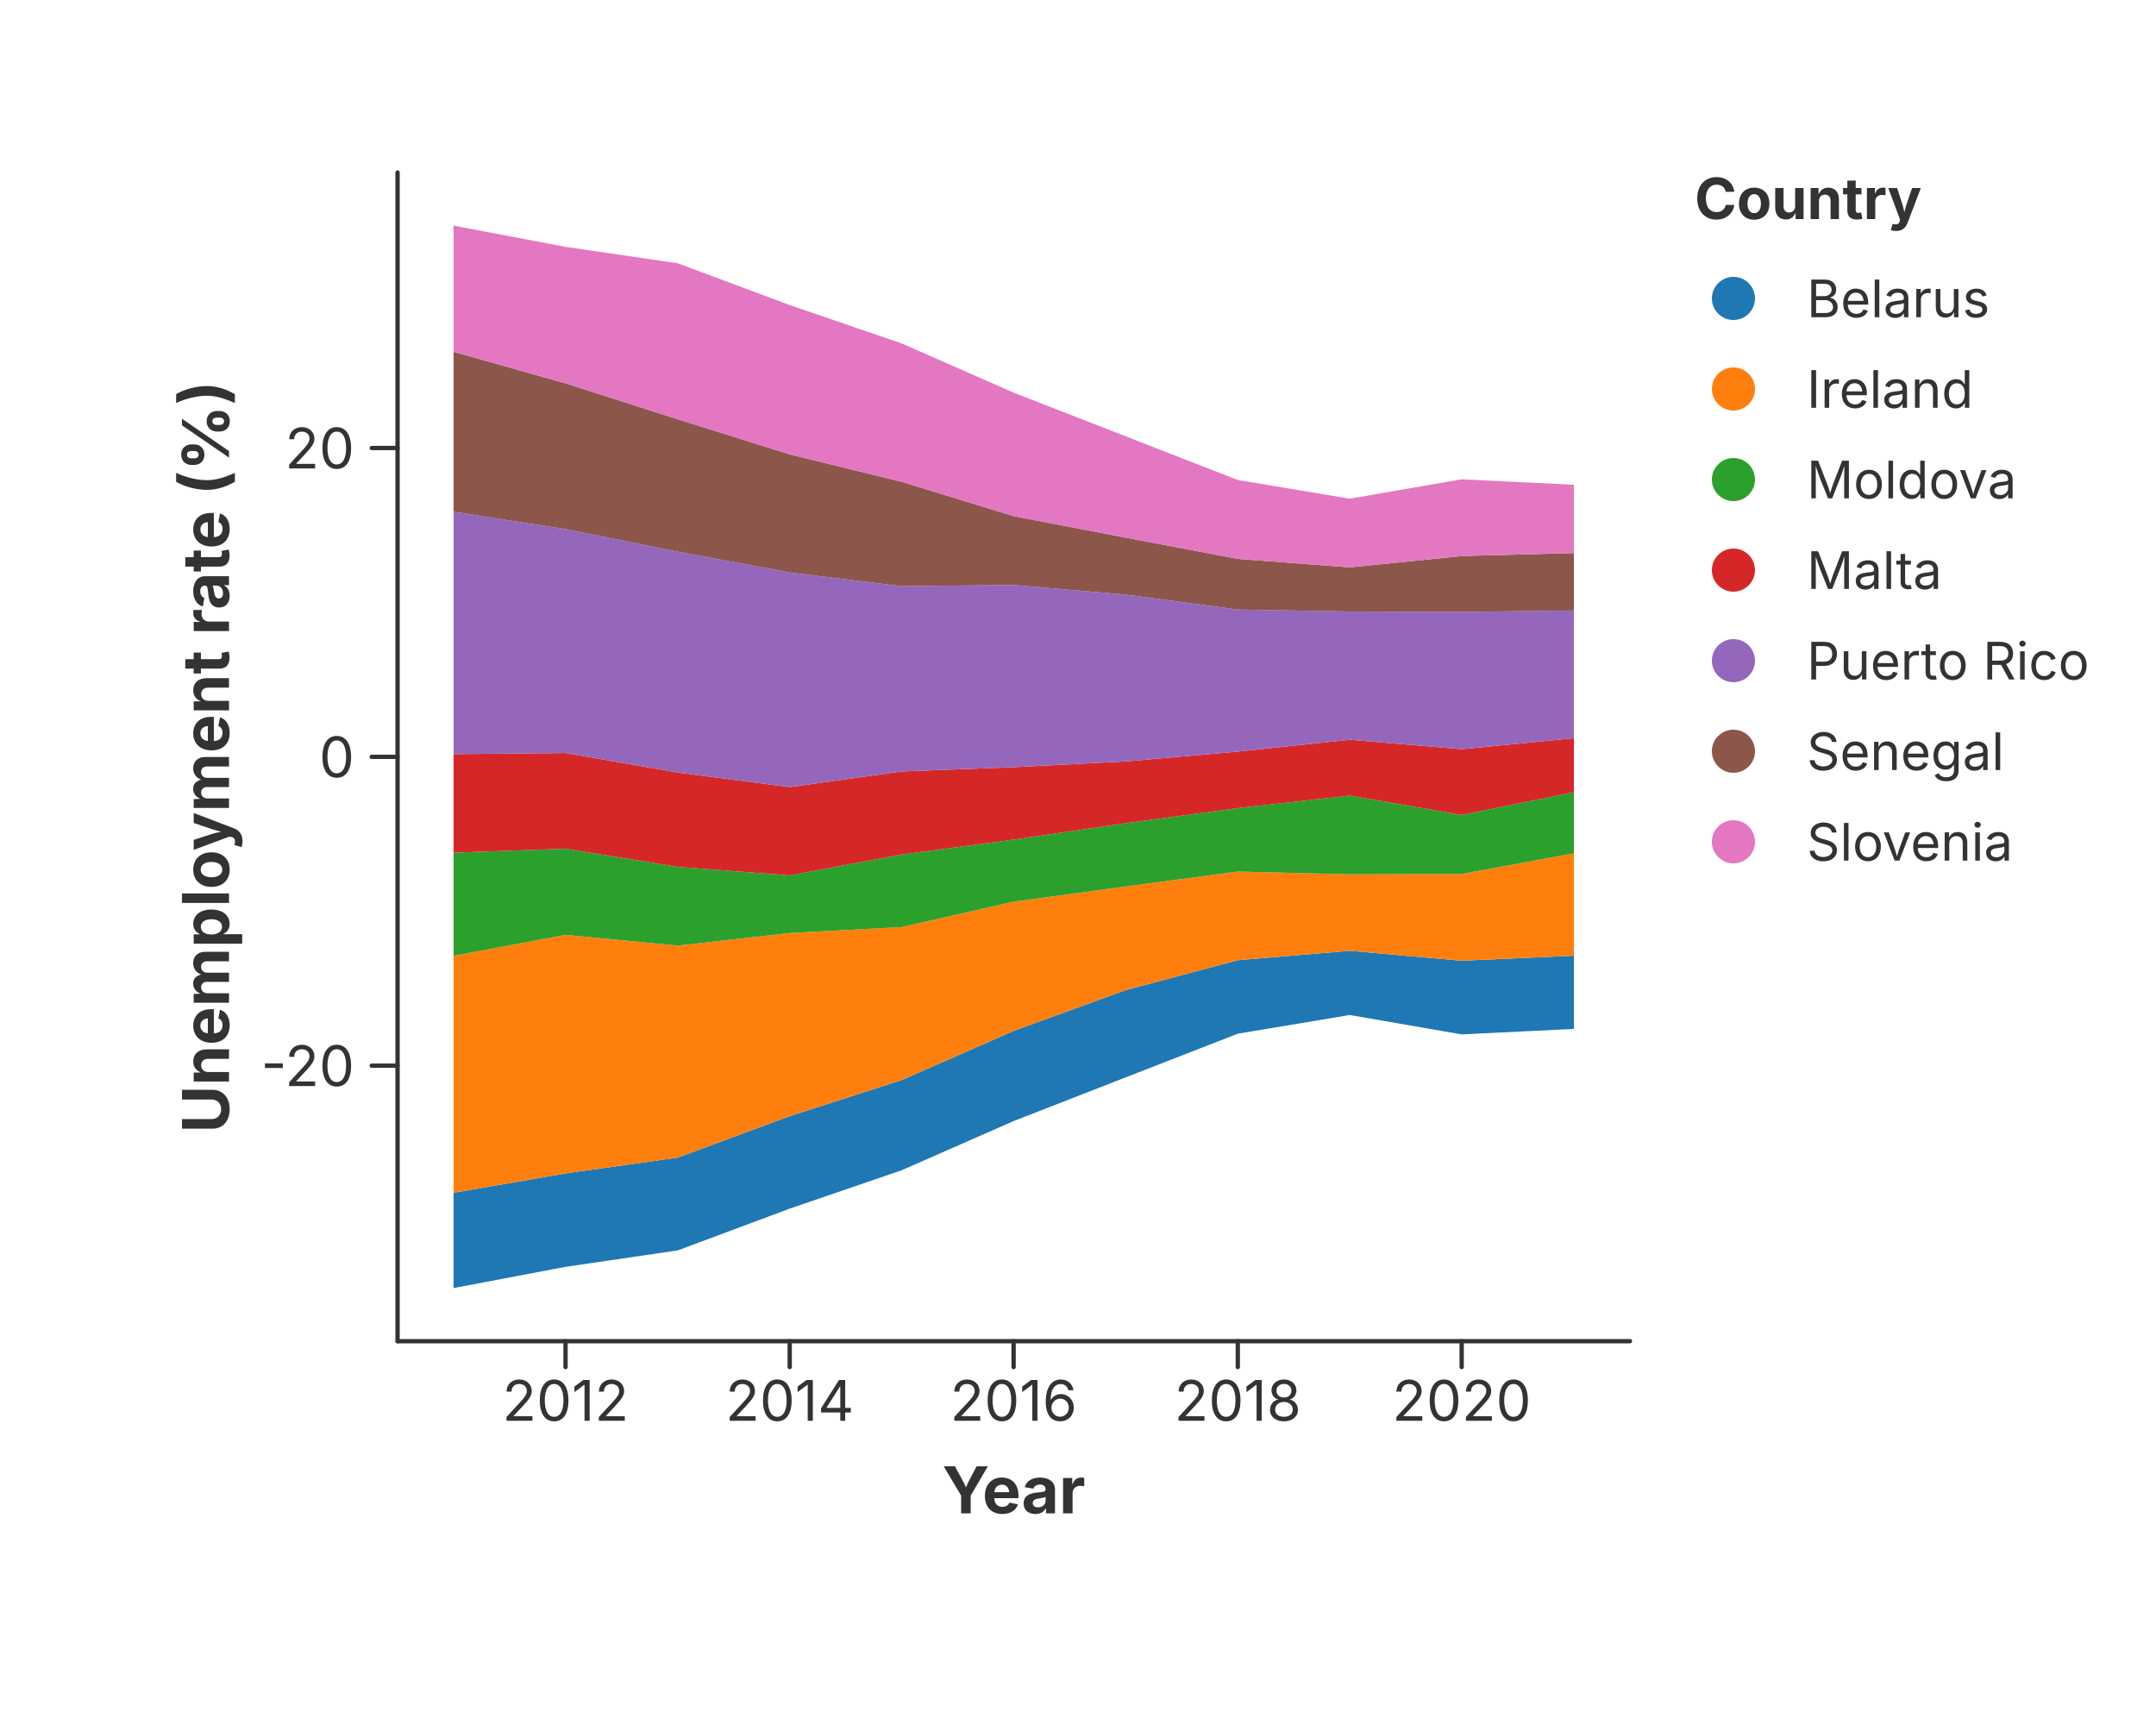
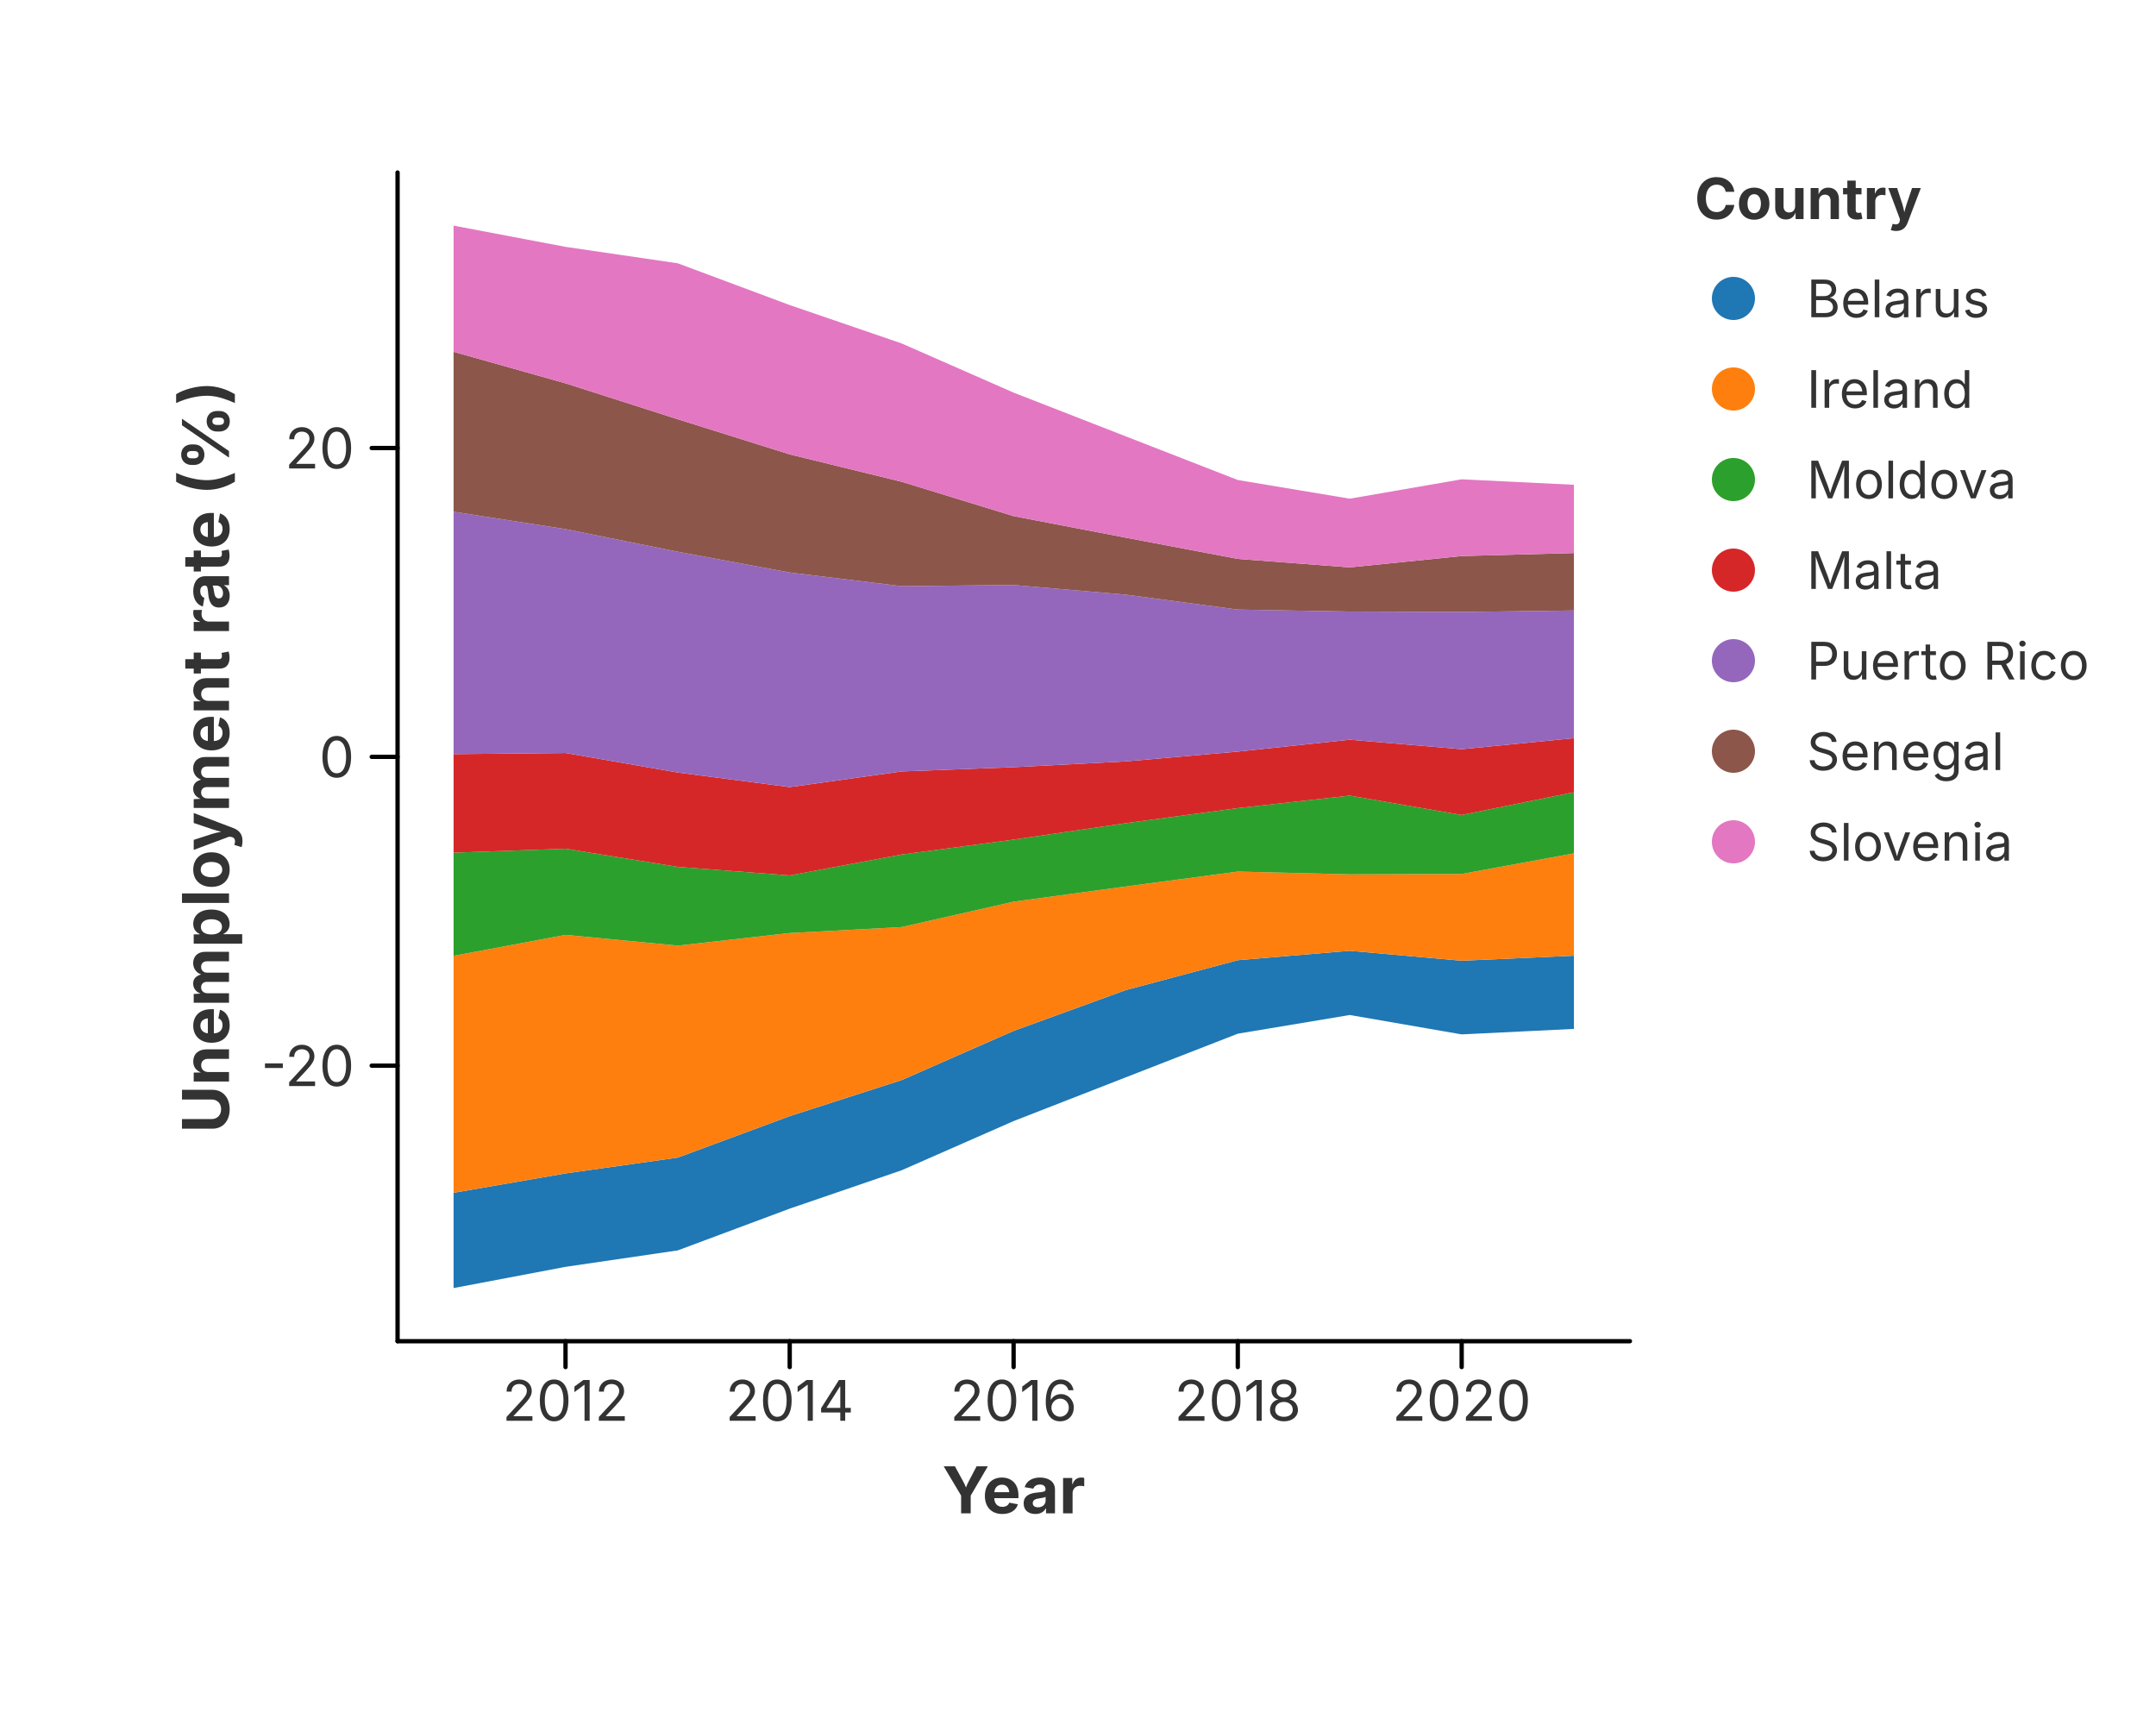
<svg xmlns="http://www.w3.org/2000/svg" width="500" height="400" viewBox="0 0 500 400">
  <rect x="0.000" y="0.000" width="500.000" height="400.000" fill="rgba(255,255,255,1.000)" stroke="none" stroke-width="0.000" fill-opacity="1.000" stroke-opacity="1.000" />
  <defs>
    <clipPath id="plot-clip-area">
      <rect x="92.200" y="40.000" width="285.800" height="271.000" />
    </clipPath>
  </defs>
  <g clip-path="url(#plot-clip-area)">
    <path d="M 105.191 276.591 L 131.151 272.098 L 157.183 268.428 L 183.143 258.815 L 209.104 250.455 L 235.064 239.051 L 261.096 229.581 L 287.057 222.653 L 313.017 220.469 L 338.977 222.778 L 365.009 221.615 L 365.009 238.586 L 338.977 239.857 L 313.017 235.363 L 287.057 239.696 L 261.096 249.810 L 235.064 259.960 L 209.104 271.364 L 183.143 280.261 L 157.183 289.946 L 131.151 293.759 L 105.191 298.682 Z" fill="rgba(31,119,180,1.000)" fill-opacity="1.000" stroke="none" />
    <path d="M 105.191 221.633 L 131.151 216.781 L 157.183 219.270 L 183.143 216.352 L 209.104 214.973 L 235.064 209.084 L 261.096 205.557 L 287.057 202.102 L 313.017 202.746 L 338.977 202.657 L 365.009 197.877 L 365.009 221.615 L 338.977 222.778 L 313.017 220.469 L 287.057 222.653 L 261.096 229.581 L 235.064 239.051 L 209.104 250.455 L 183.143 258.815 L 157.183 268.428 L 131.151 272.098 L 105.191 276.591 Z" fill="rgba(255,127,14,1.000)" fill-opacity="1.000" stroke="none" />
    <path d="M 105.191 197.716 L 131.151 196.803 L 157.183 201.010 L 183.143 202.997 L 209.104 198.146 L 235.064 194.691 L 261.096 190.878 L 287.057 187.387 L 313.017 184.487 L 338.977 188.980 L 365.009 183.699 L 365.009 197.877 L 338.977 202.657 L 313.017 202.746 L 287.057 202.102 L 261.096 205.557 L 235.064 209.084 L 209.104 214.973 L 183.143 216.352 L 157.183 219.270 L 131.151 216.781 L 105.191 221.633 Z" fill="rgba(44,160,44,1.000)" fill-opacity="1.000" stroke="none" />
    <path d="M 105.191 174.873 L 131.151 174.605 L 157.183 179.134 L 183.143 182.517 L 209.104 178.883 L 235.064 177.899 L 261.096 176.556 L 287.057 174.283 L 313.017 171.526 L 338.977 173.728 L 365.009 171.168 L 365.009 183.699 L 338.977 188.980 L 313.017 184.487 L 287.057 187.387 L 261.096 190.878 L 235.064 194.691 L 209.104 198.146 L 183.143 202.997 L 157.183 201.010 L 131.151 196.803 L 105.191 197.716 Z" fill="rgba(214,39,40,1.000)" fill-opacity="1.000" stroke="none" />
    <path d="M 105.191 118.662 L 131.151 122.690 L 157.183 127.935 L 183.143 132.751 L 209.104 135.919 L 235.064 135.651 L 261.096 137.888 L 287.057 141.343 L 313.017 141.809 L 338.977 141.898 L 365.009 141.558 L 365.009 171.168 L 338.977 173.728 L 313.017 171.526 L 287.057 174.283 L 261.096 176.556 L 235.064 177.899 L 209.104 178.883 L 183.143 182.517 L 157.183 179.134 L 131.151 174.605 L 105.191 174.873 Z" fill="rgba(148,103,189,1.000)" fill-opacity="1.000" stroke="none" />
    <path d="M 105.191 81.570 L 131.151 88.891 L 157.183 97.216 L 183.143 105.361 L 209.104 111.716 L 235.064 119.682 L 261.096 124.677 L 287.057 129.600 L 313.017 131.569 L 338.977 128.938 L 365.009 128.239 L 365.009 141.558 L 338.977 141.898 L 313.017 141.809 L 287.057 141.343 L 261.096 137.888 L 235.064 135.651 L 209.104 135.919 L 183.143 132.751 L 157.183 127.935 L 131.151 122.690 L 105.191 118.662 Z" fill="rgba(140,86,75,1.000)" fill-opacity="1.000" stroke="none" />
    <path d="M 105.191 52.318 L 131.151 57.241 L 157.183 61.054 L 183.143 70.739 L 209.104 79.636 L 235.064 91.040 L 261.096 101.190 L 287.057 111.304 L 313.017 115.637 L 338.977 111.143 L 365.009 112.414 L 365.009 128.239 L 338.977 128.938 L 313.017 131.569 L 287.057 129.600 L 261.096 124.677 L 235.064 119.682 L 209.104 111.716 L 183.143 105.361 L 157.183 97.216 L 131.151 88.891 L 105.191 81.570 Z" fill="rgba(227,119,194,1.000)" fill-opacity="1.000" stroke="none" />
  </g>
-   <path d="M 92.200 311.000 L 378.000 311.000" fill="none" stroke="rgba(51,51,51,1.000)" stroke-width="1.000" stroke-opacity="1.000" stroke-linejoin="round" stroke-linecap="round" />
-   <path d="M 131.151 311.000 L 131.151 317.000" fill="none" stroke="rgba(51,51,51,1.000)" stroke-width="1.000" stroke-opacity="1.000" stroke-linejoin="round" stroke-linecap="round" />
+   <path d="M 92.200 311.000 L 378.000 311.000" fill="none" stroke="rgba(0,0,0,1.000)" stroke-width="1.000" stroke-opacity="1.000" stroke-linejoin="round" stroke-linecap="round" />
+   <path d="M 131.151 311.000 L 131.151 317.000" fill="none" stroke="rgba(0,0,0,1.000)" stroke-width="1.000" stroke-opacity="1.000" stroke-linejoin="round" stroke-linecap="round" />
  <text x="131.151" y="320.000" font-size="13.0" font-family="Inter, -apple-system, BlinkMacSystemFont, 'Segoe UI', Roboto, Helvetica, Arial, 'PingFang SC', 'Microsoft YaHei', Ubuntu, Cantarell, 'Noto Sans', sans-serif" fill="rgba(51,51,51,1.000)" fill-opacity="1.000" text-anchor="middle" font-weight="normal" dominant-baseline="hanging" transform="rotate(0 131.151 320.000)">2012</text>
-   <path d="M 183.143 311.000 L 183.143 317.000" fill="none" stroke="rgba(51,51,51,1.000)" stroke-width="1.000" stroke-opacity="1.000" stroke-linejoin="round" stroke-linecap="round" />
+   <path d="M 183.143 311.000 L 183.143 317.000" fill="none" stroke="rgba(0,0,0,1.000)" stroke-width="1.000" stroke-opacity="1.000" stroke-linejoin="round" stroke-linecap="round" />
  <text x="183.143" y="320.000" font-size="13.0" font-family="Inter, -apple-system, BlinkMacSystemFont, 'Segoe UI', Roboto, Helvetica, Arial, 'PingFang SC', 'Microsoft YaHei', Ubuntu, Cantarell, 'Noto Sans', sans-serif" fill="rgba(51,51,51,1.000)" fill-opacity="1.000" text-anchor="middle" font-weight="normal" dominant-baseline="hanging" transform="rotate(0 183.143 320.000)">2014</text>
-   <path d="M 235.064 311.000 L 235.064 317.000" fill="none" stroke="rgba(51,51,51,1.000)" stroke-width="1.000" stroke-opacity="1.000" stroke-linejoin="round" stroke-linecap="round" />
+   <path d="M 235.064 311.000 L 235.064 317.000" fill="none" stroke="rgba(0,0,0,1.000)" stroke-width="1.000" stroke-opacity="1.000" stroke-linejoin="round" stroke-linecap="round" />
  <text x="235.064" y="320.000" font-size="13.0" font-family="Inter, -apple-system, BlinkMacSystemFont, 'Segoe UI', Roboto, Helvetica, Arial, 'PingFang SC', 'Microsoft YaHei', Ubuntu, Cantarell, 'Noto Sans', sans-serif" fill="rgba(51,51,51,1.000)" fill-opacity="1.000" text-anchor="middle" font-weight="normal" dominant-baseline="hanging" transform="rotate(0 235.064 320.000)">2016</text>
-   <path d="M 287.057 311.000 L 287.057 317.000" fill="none" stroke="rgba(51,51,51,1.000)" stroke-width="1.000" stroke-opacity="1.000" stroke-linejoin="round" stroke-linecap="round" />
+   <path d="M 287.057 311.000 L 287.057 317.000" fill="none" stroke="rgba(0,0,0,1.000)" stroke-width="1.000" stroke-opacity="1.000" stroke-linejoin="round" stroke-linecap="round" />
  <text x="287.057" y="320.000" font-size="13.0" font-family="Inter, -apple-system, BlinkMacSystemFont, 'Segoe UI', Roboto, Helvetica, Arial, 'PingFang SC', 'Microsoft YaHei', Ubuntu, Cantarell, 'Noto Sans', sans-serif" fill="rgba(51,51,51,1.000)" fill-opacity="1.000" text-anchor="middle" font-weight="normal" dominant-baseline="hanging" transform="rotate(0 287.057 320.000)">2018</text>
-   <path d="M 338.977 311.000 L 338.977 317.000" fill="none" stroke="rgba(51,51,51,1.000)" stroke-width="1.000" stroke-opacity="1.000" stroke-linejoin="round" stroke-linecap="round" />
+   <path d="M 338.977 311.000 L 338.977 317.000" fill="none" stroke="rgba(0,0,0,1.000)" stroke-width="1.000" stroke-opacity="1.000" stroke-linejoin="round" stroke-linecap="round" />
  <text x="338.977" y="320.000" font-size="13.0" font-family="Inter, -apple-system, BlinkMacSystemFont, 'Segoe UI', Roboto, Helvetica, Arial, 'PingFang SC', 'Microsoft YaHei', Ubuntu, Cantarell, 'Noto Sans', sans-serif" fill="rgba(51,51,51,1.000)" fill-opacity="1.000" text-anchor="middle" font-weight="normal" dominant-baseline="hanging" transform="rotate(0 338.977 320.000)">2020</text>
  <text x="235.100" y="340.000" font-size="15.0" font-family="Inter, -apple-system, BlinkMacSystemFont, 'Segoe UI', Roboto, Helvetica, Arial, 'PingFang SC', 'Microsoft YaHei', Ubuntu, Cantarell, 'Noto Sans', sans-serif" fill="rgba(51,51,51,1.000)" fill-opacity="1.000" text-anchor="middle" font-weight="bold" dominant-baseline="hanging" transform="rotate(0 235.100 340.000)">Year</text>
-   <path d="M 92.200 40.000 L 92.200 311.000" fill="none" stroke="rgba(51,51,51,1.000)" stroke-width="1.000" stroke-opacity="1.000" stroke-linejoin="round" stroke-linecap="round" />
-   <path d="M 92.200 247.107 L 86.200 247.107" fill="none" stroke="rgba(51,51,51,1.000)" stroke-width="1.000" stroke-opacity="1.000" stroke-linejoin="round" stroke-linecap="round" />
+   <path d="M 92.200 40.000 L 92.200 311.000" fill="none" stroke="rgba(0,0,0,1.000)" stroke-width="1.000" stroke-opacity="1.000" stroke-linejoin="round" stroke-linecap="round" />
+   <path d="M 92.200 247.107 L 86.200 247.107" fill="none" stroke="rgba(0,0,0,1.000)" stroke-width="1.000" stroke-opacity="1.000" stroke-linejoin="round" stroke-linecap="round" />
  <text x="82.200" y="247.107" font-size="13.0" font-family="Inter, -apple-system, BlinkMacSystemFont, 'Segoe UI', Roboto, Helvetica, Arial, 'PingFang SC', 'Microsoft YaHei', Ubuntu, Cantarell, 'Noto Sans', sans-serif" fill="rgba(51,51,51,1.000)" fill-opacity="1.000" text-anchor="end" font-weight="normal" dominant-baseline="central" transform="rotate(0 82.200 247.107)">-20</text>
-   <path d="M 92.200 175.500 L 86.200 175.500" fill="none" stroke="rgba(51,51,51,1.000)" stroke-width="1.000" stroke-opacity="1.000" stroke-linejoin="round" stroke-linecap="round" />
+   <path d="M 92.200 175.500 L 86.200 175.500" fill="none" stroke="rgba(0,0,0,1.000)" stroke-width="1.000" stroke-opacity="1.000" stroke-linejoin="round" stroke-linecap="round" />
  <text x="82.200" y="175.500" font-size="13.0" font-family="Inter, -apple-system, BlinkMacSystemFont, 'Segoe UI', Roboto, Helvetica, Arial, 'PingFang SC', 'Microsoft YaHei', Ubuntu, Cantarell, 'Noto Sans', sans-serif" fill="rgba(51,51,51,1.000)" fill-opacity="1.000" text-anchor="end" font-weight="normal" dominant-baseline="central" transform="rotate(0 82.200 175.500)">0</text>
-   <path d="M 92.200 103.893 L 86.200 103.893" fill="none" stroke="rgba(51,51,51,1.000)" stroke-width="1.000" stroke-opacity="1.000" stroke-linejoin="round" stroke-linecap="round" />
+   <path d="M 92.200 103.893 L 86.200 103.893" fill="none" stroke="rgba(0,0,0,1.000)" stroke-width="1.000" stroke-opacity="1.000" stroke-linejoin="round" stroke-linecap="round" />
  <text x="82.200" y="103.893" font-size="13.0" font-family="Inter, -apple-system, BlinkMacSystemFont, 'Segoe UI', Roboto, Helvetica, Arial, 'PingFang SC', 'Microsoft YaHei', Ubuntu, Cantarell, 'Noto Sans', sans-serif" fill="rgba(51,51,51,1.000)" fill-opacity="1.000" text-anchor="end" font-weight="normal" dominant-baseline="central" transform="rotate(0 82.200 103.893)">20</text>
  <text x="47.500" y="175.500" font-size="15.0" font-family="Inter, -apple-system, BlinkMacSystemFont, 'Segoe UI', Roboto, Helvetica, Arial, 'PingFang SC', 'Microsoft YaHei', Ubuntu, Cantarell, 'Noto Sans', sans-serif" fill="rgba(51,51,51,1.000)" fill-opacity="1.000" text-anchor="middle" font-weight="bold" dominant-baseline="middle" transform="rotate(-90 47.500 175.500)">Unemployment rate (%)</text>
  <text x="393.000" y="46.000" font-size="13.2" font-family="Inter, -apple-system, BlinkMacSystemFont, 'Segoe UI', Roboto, Helvetica, Arial, 'PingFang SC', 'Microsoft YaHei', Ubuntu, Cantarell, 'Noto Sans', sans-serif" fill="rgba(51,51,51,1.000)" fill-opacity="1.000" text-anchor="start" font-weight="bold" dominant-baseline="central" transform="rotate(0 393.000 46.000)">Country</text>
  <circle cx="402.000" cy="69.200" r="5.000" fill="rgba(31,119,180,1.000)" stroke="none" stroke-width="0.000" fill-opacity="1.000" stroke-opacity="1.000" />
  <text x="419.000" y="69.200" font-size="12.0" font-family="Inter, -apple-system, BlinkMacSystemFont, 'Segoe UI', Roboto, Helvetica, Arial, 'PingFang SC', 'Microsoft YaHei', Ubuntu, Cantarell, 'Noto Sans', sans-serif" fill="rgba(51,51,51,1.000)" fill-opacity="1.000" text-anchor="start" font-weight="normal" dominant-baseline="central" transform="rotate(0 419.000 69.200)">Belarus</text>
  <circle cx="402.000" cy="90.200" r="5.000" fill="rgba(255,127,14,1.000)" stroke="none" stroke-width="0.000" fill-opacity="1.000" stroke-opacity="1.000" />
  <text x="419.000" y="90.200" font-size="12.0" font-family="Inter, -apple-system, BlinkMacSystemFont, 'Segoe UI', Roboto, Helvetica, Arial, 'PingFang SC', 'Microsoft YaHei', Ubuntu, Cantarell, 'Noto Sans', sans-serif" fill="rgba(51,51,51,1.000)" fill-opacity="1.000" text-anchor="start" font-weight="normal" dominant-baseline="central" transform="rotate(0 419.000 90.200)">Ireland</text>
  <circle cx="402.000" cy="111.200" r="5.000" fill="rgba(44,160,44,1.000)" stroke="none" stroke-width="0.000" fill-opacity="1.000" stroke-opacity="1.000" />
  <text x="419.000" y="111.200" font-size="12.0" font-family="Inter, -apple-system, BlinkMacSystemFont, 'Segoe UI', Roboto, Helvetica, Arial, 'PingFang SC', 'Microsoft YaHei', Ubuntu, Cantarell, 'Noto Sans', sans-serif" fill="rgba(51,51,51,1.000)" fill-opacity="1.000" text-anchor="start" font-weight="normal" dominant-baseline="central" transform="rotate(0 419.000 111.200)">Moldova</text>
  <circle cx="402.000" cy="132.200" r="5.000" fill="rgba(214,39,40,1.000)" stroke="none" stroke-width="0.000" fill-opacity="1.000" stroke-opacity="1.000" />
  <text x="419.000" y="132.200" font-size="12.0" font-family="Inter, -apple-system, BlinkMacSystemFont, 'Segoe UI', Roboto, Helvetica, Arial, 'PingFang SC', 'Microsoft YaHei', Ubuntu, Cantarell, 'Noto Sans', sans-serif" fill="rgba(51,51,51,1.000)" fill-opacity="1.000" text-anchor="start" font-weight="normal" dominant-baseline="central" transform="rotate(0 419.000 132.200)">Malta</text>
  <circle cx="402.000" cy="153.200" r="5.000" fill="rgba(148,103,189,1.000)" stroke="none" stroke-width="0.000" fill-opacity="1.000" stroke-opacity="1.000" />
  <text x="419.000" y="153.200" font-size="12.0" font-family="Inter, -apple-system, BlinkMacSystemFont, 'Segoe UI', Roboto, Helvetica, Arial, 'PingFang SC', 'Microsoft YaHei', Ubuntu, Cantarell, 'Noto Sans', sans-serif" fill="rgba(51,51,51,1.000)" fill-opacity="1.000" text-anchor="start" font-weight="normal" dominant-baseline="central" transform="rotate(0 419.000 153.200)">Puerto Rico</text>
  <circle cx="402.000" cy="174.200" r="5.000" fill="rgba(140,86,75,1.000)" stroke="none" stroke-width="0.000" fill-opacity="1.000" stroke-opacity="1.000" />
  <text x="419.000" y="174.200" font-size="12.0" font-family="Inter, -apple-system, BlinkMacSystemFont, 'Segoe UI', Roboto, Helvetica, Arial, 'PingFang SC', 'Microsoft YaHei', Ubuntu, Cantarell, 'Noto Sans', sans-serif" fill="rgba(51,51,51,1.000)" fill-opacity="1.000" text-anchor="start" font-weight="normal" dominant-baseline="central" transform="rotate(0 419.000 174.200)">Senegal</text>
  <circle cx="402.000" cy="195.200" r="5.000" fill="rgba(227,119,194,1.000)" stroke="none" stroke-width="0.000" fill-opacity="1.000" stroke-opacity="1.000" />
  <text x="419.000" y="195.200" font-size="12.0" font-family="Inter, -apple-system, BlinkMacSystemFont, 'Segoe UI', Roboto, Helvetica, Arial, 'PingFang SC', 'Microsoft YaHei', Ubuntu, Cantarell, 'Noto Sans', sans-serif" fill="rgba(51,51,51,1.000)" fill-opacity="1.000" text-anchor="start" font-weight="normal" dominant-baseline="central" transform="rotate(0 419.000 195.200)">Slovenia</text>
</svg>
